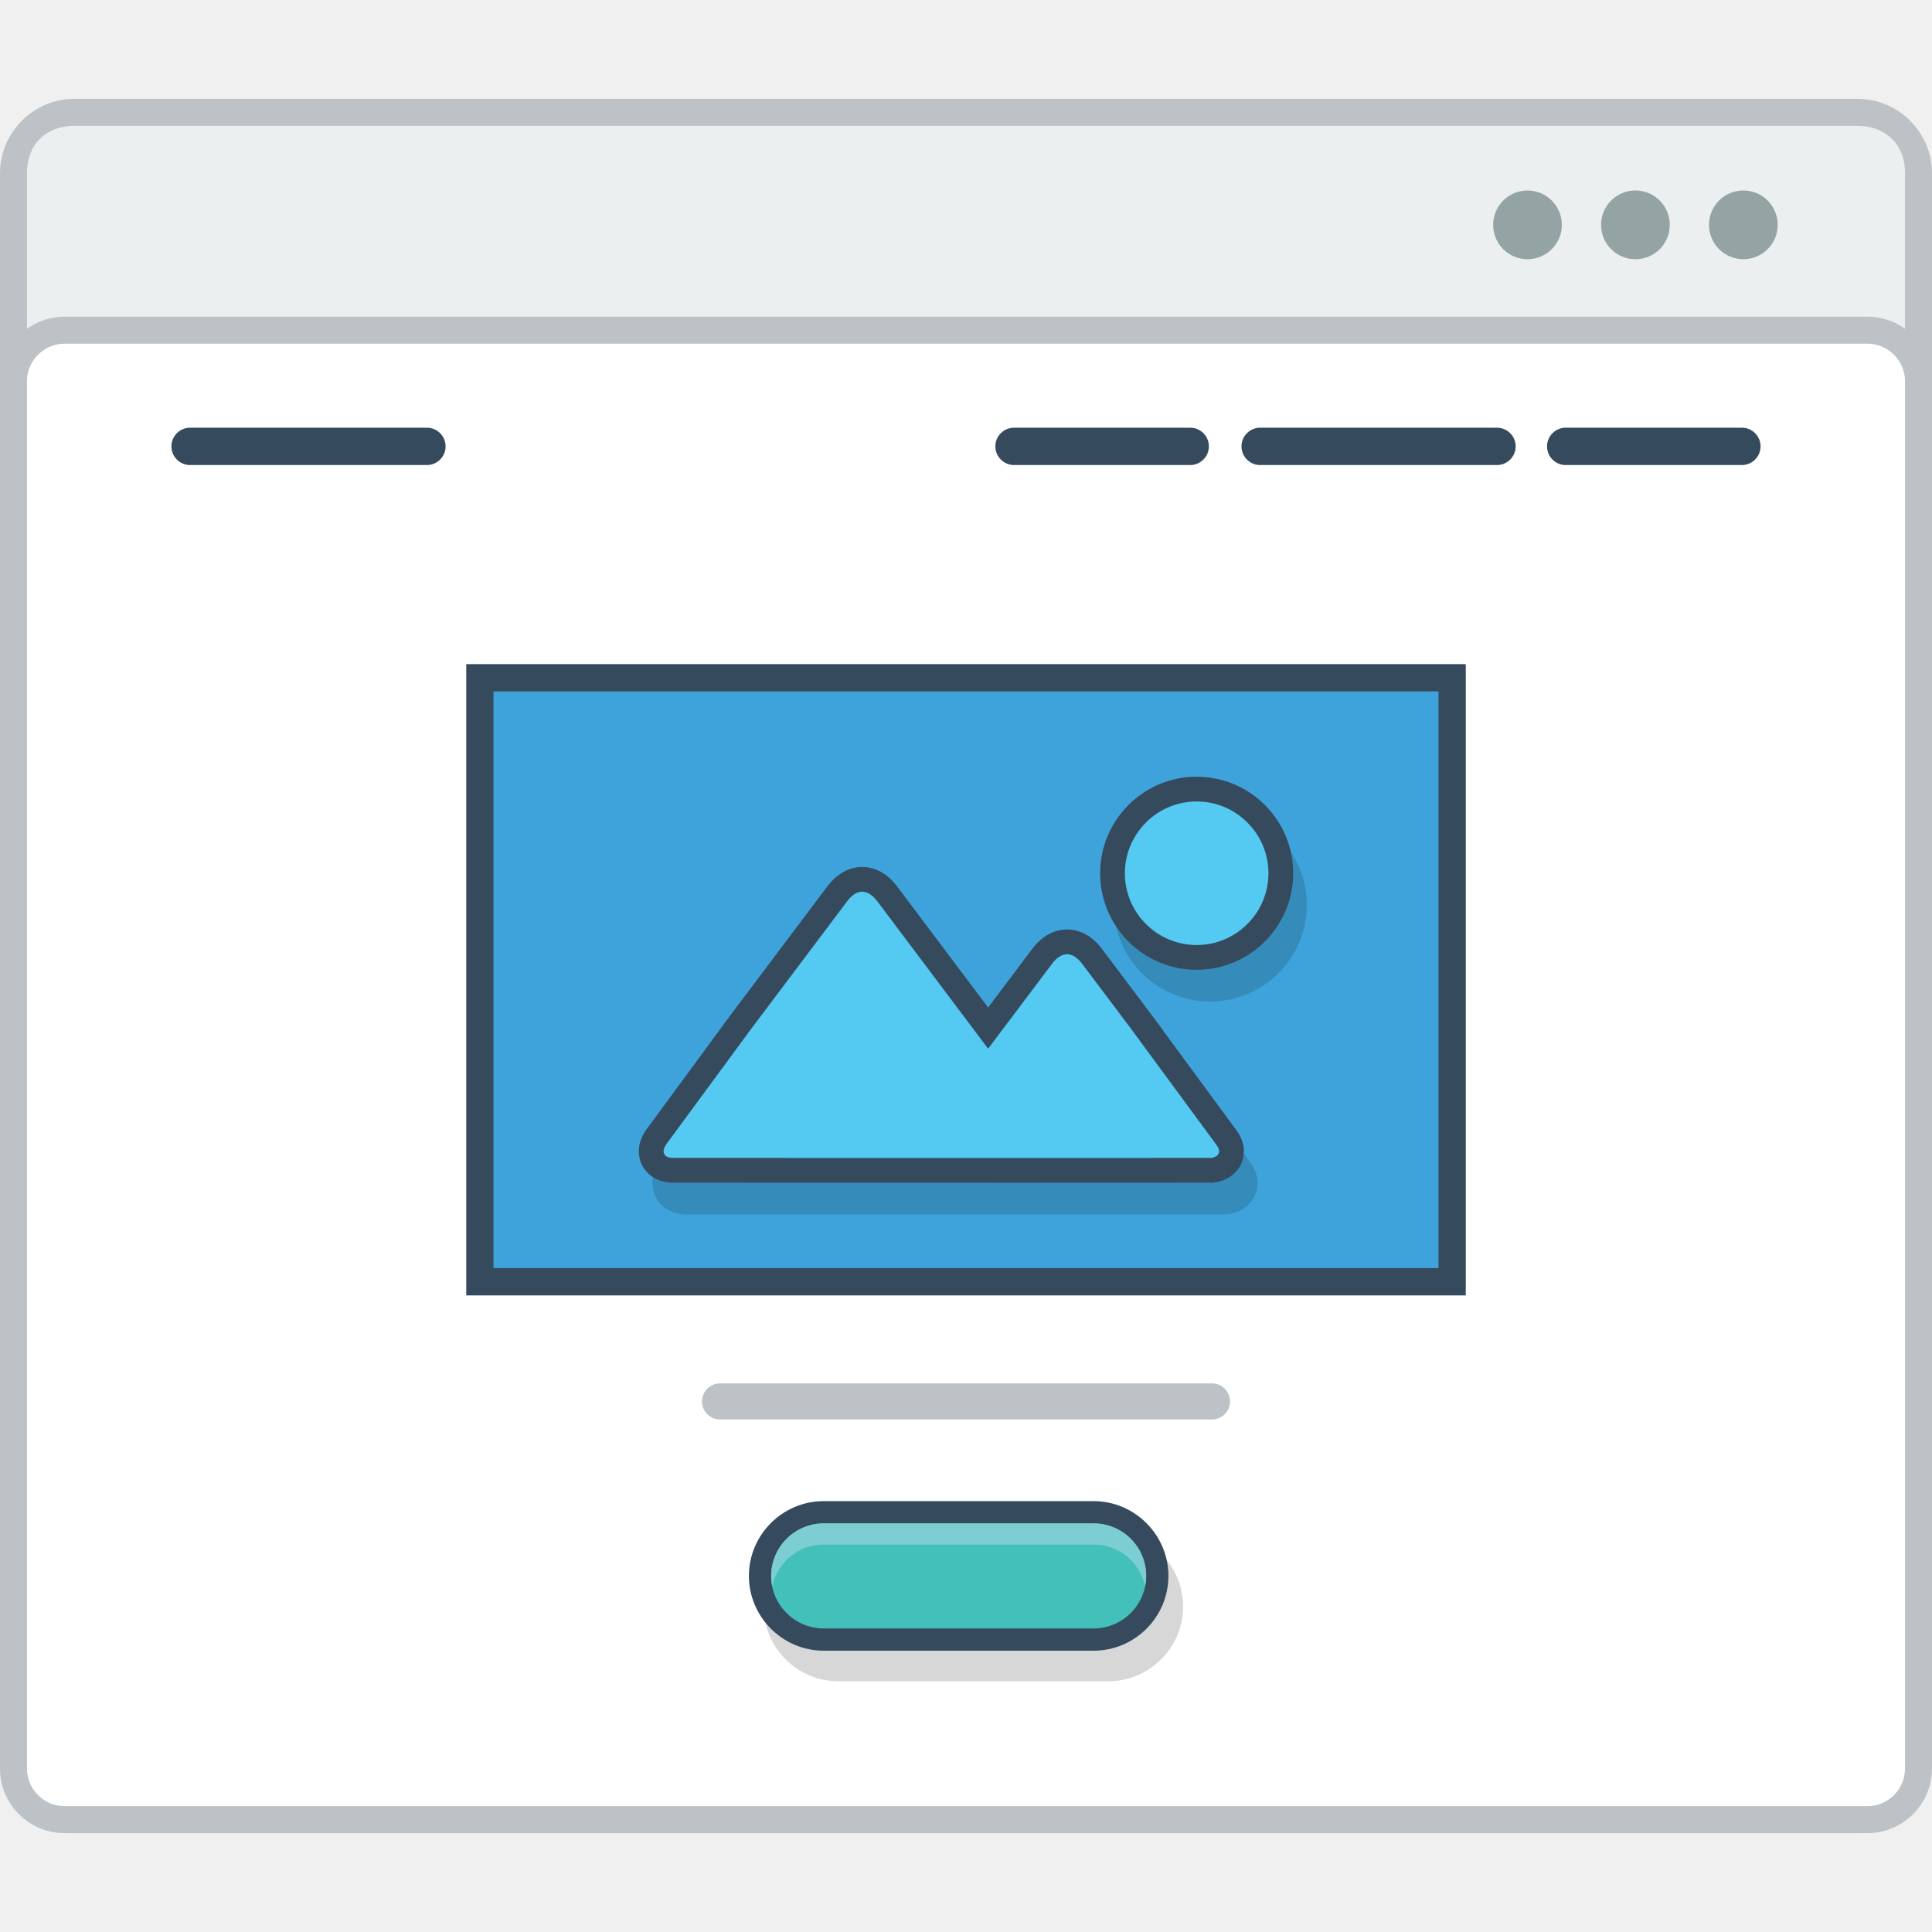
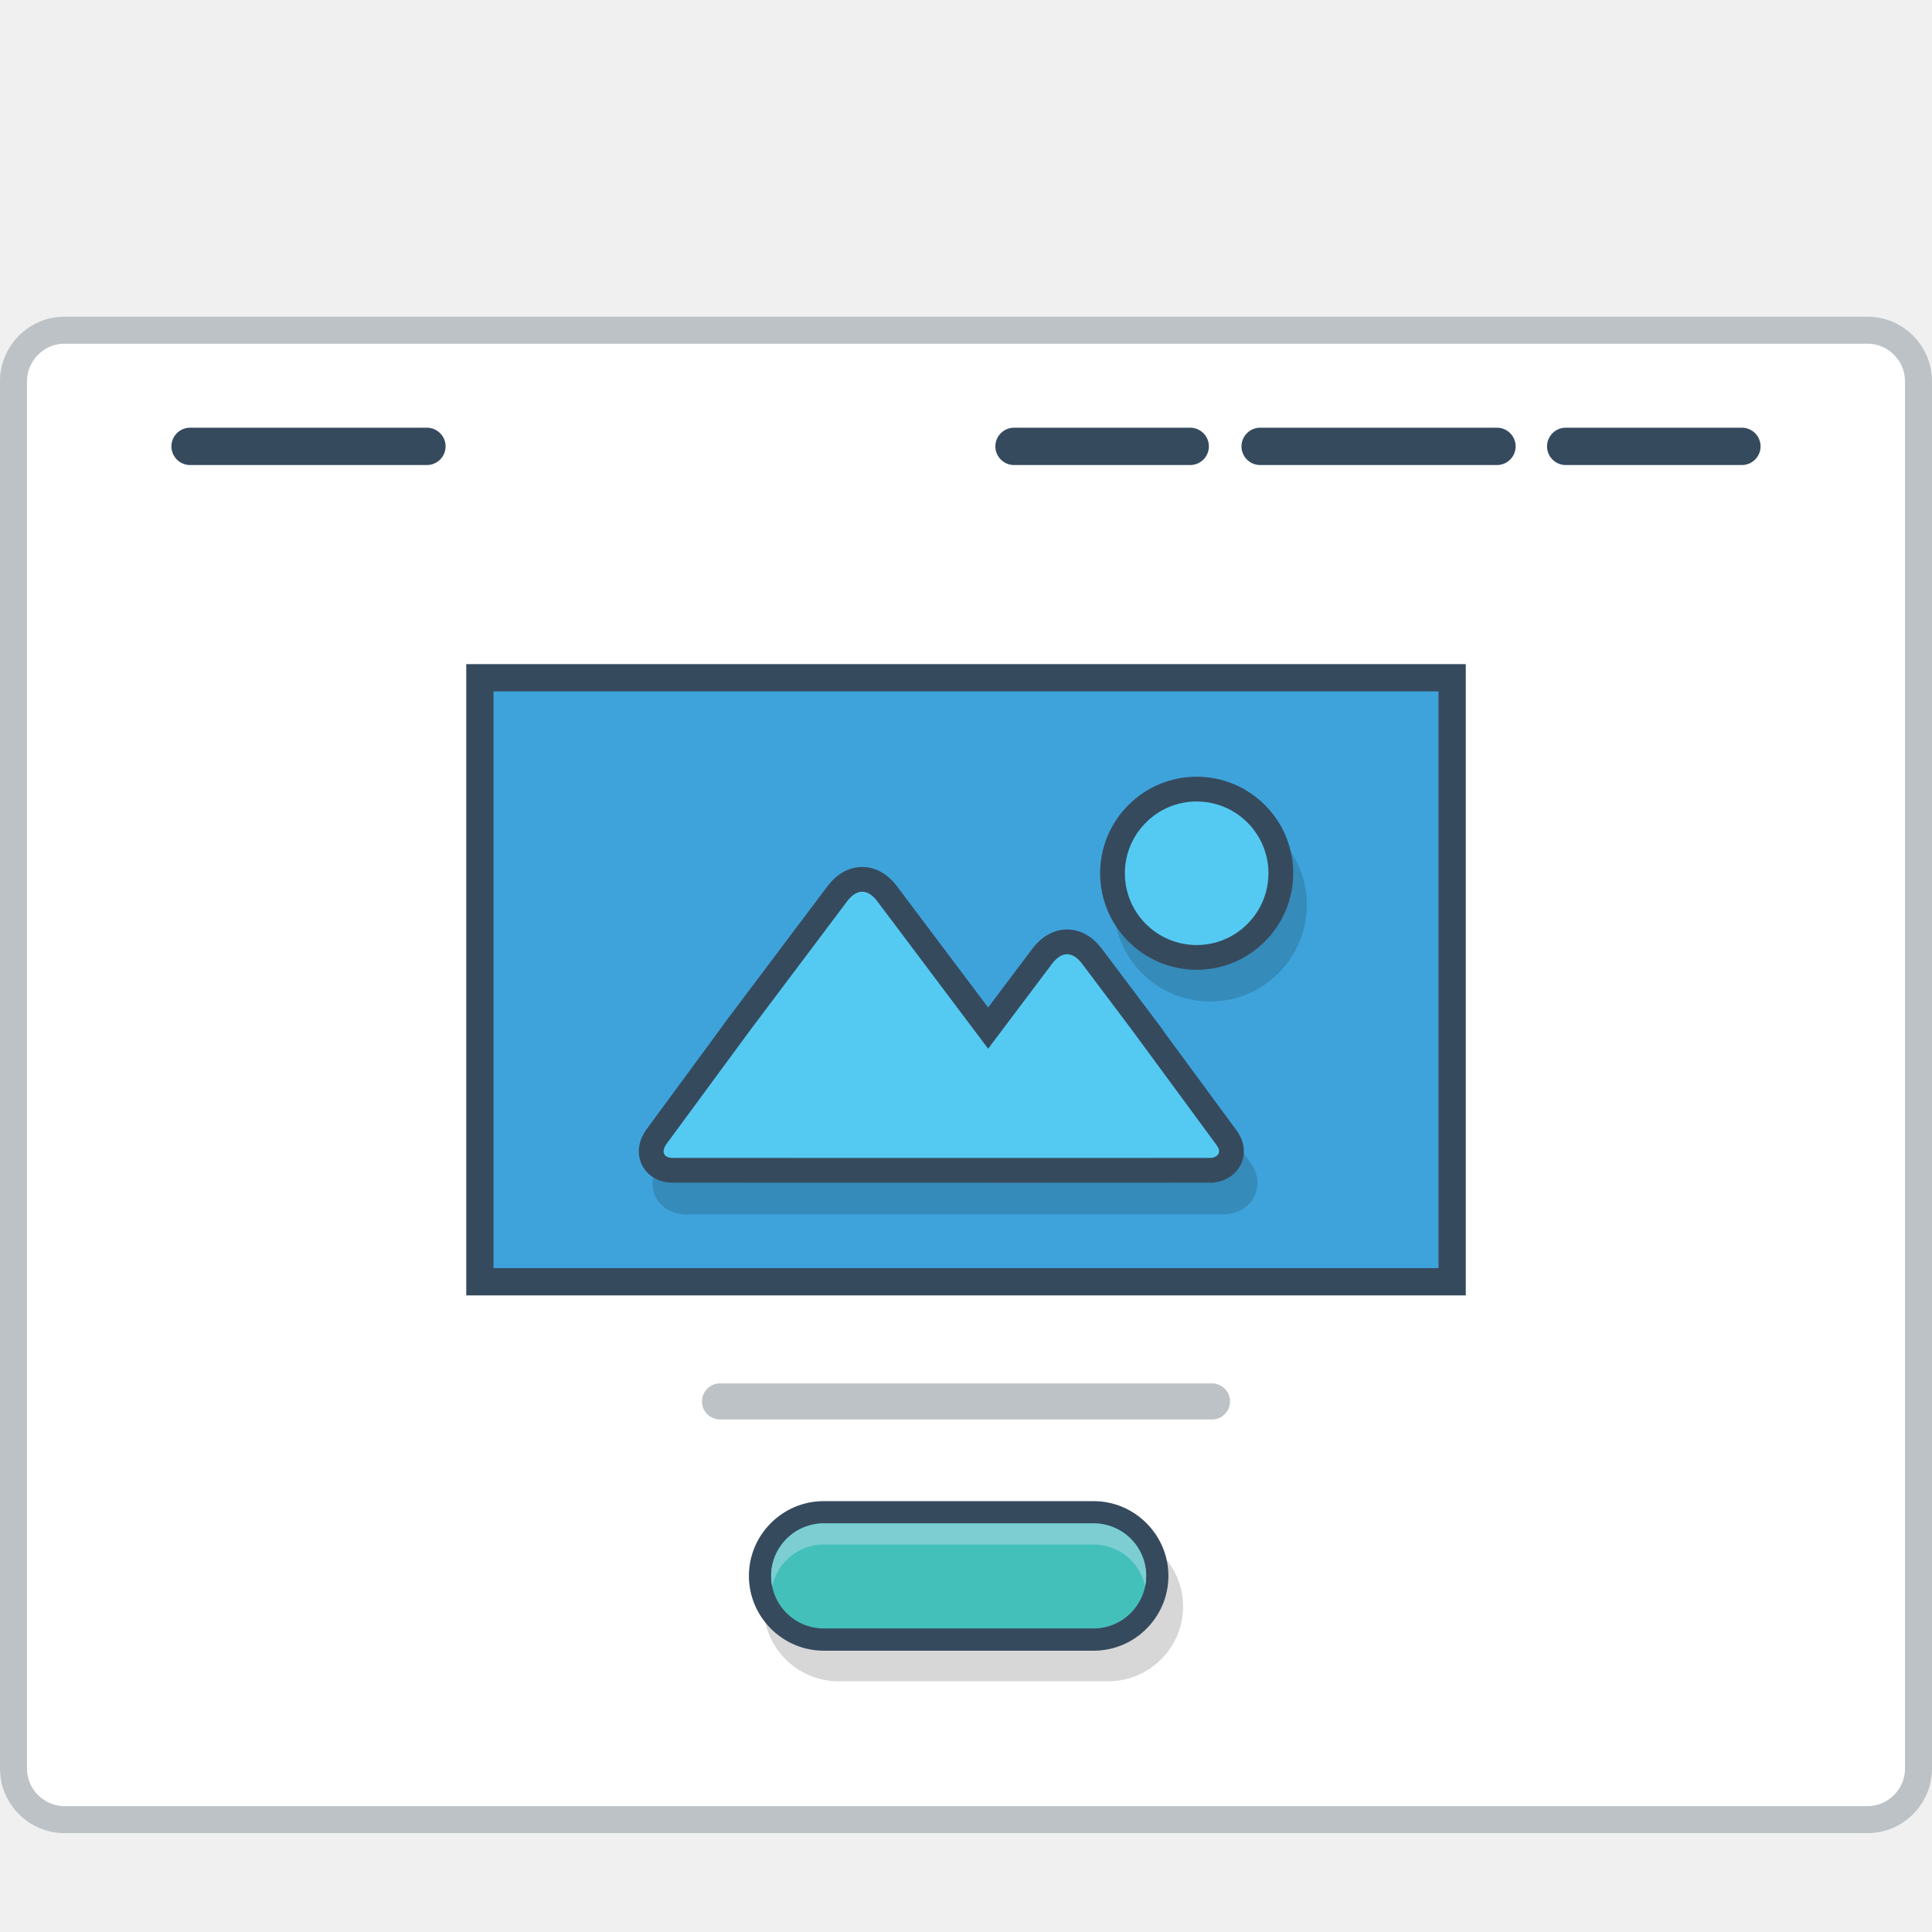
<svg xmlns="http://www.w3.org/2000/svg" version="1.0" id="Layer_1" x="0px" y="0px" width="800px" height="800px" viewBox="189.194 211.208 420.65 377.598" enable-background="new 0 0 800 800" xml:space="preserve">
  <g>
-     <path fill="#BCC2C6" d="M205.389,211.208h388.261c4.455,0,8.507,1.824,11.439,4.756v0.017c2.932,2.932,4.755,6.975,4.755,11.427   v345.207c0,4.439-1.823,8.487-4.755,11.419v0.016c-2.933,2.933-6.984,4.756-11.439,4.756H205.389   c-4.459,0-8.512-1.823-11.438-4.756v-0.016c-2.933-2.932-4.756-6.979-4.756-11.419V227.407c0-4.452,1.823-8.495,4.756-11.427   v-0.017C196.877,213.031,200.93,211.208,205.389,211.208" />
-     <path fill="#EBEFF0" d="M603.968,227.407v345.207c0,6.497-4.53,10.319-10.318,10.319H205.389c-5.78,0-10.319-3.715-10.319-10.319   V227.407c0-6.738,4.56-10.323,10.319-10.323h388.261C599.425,217.083,603.968,220.79,603.968,227.407" />
    <path fill="#BCC2C6" d="M203.251,258.634h392.534c3.873,0,7.388,1.578,9.932,4.123c2.546,2.544,4.127,6.063,4.127,9.932v302.065   c0,3.864-1.581,7.379-4.127,9.927c-2.544,2.55-6.059,4.123-9.932,4.123H203.251c-3.867,0-7.382-1.573-9.931-4.123   c-2.544-2.548-4.126-6.063-4.126-9.927V272.688c0-3.869,1.582-7.387,4.126-9.932C195.869,260.212,199.384,258.634,203.251,258.634" />
    <path fill-rule="evenodd" clip-rule="evenodd" fill="#FFFFFF" d="M203.251,264.51c-2.177,0-4.238,0.867-5.774,2.407   c-1.541,1.536-2.407,3.602-2.407,5.771v302.065c0,2.166,0.866,4.231,2.407,5.771c1.536,1.541,3.598,2.407,5.774,2.407h392.534   c2.179,0,4.239-0.866,5.777-2.407c1.536-1.54,2.405-3.598,2.405-5.771V272.688c0-2.174-0.869-4.235-2.405-5.771   c-1.538-1.541-3.604-2.407-5.777-2.407H203.251z" />
    <path fill="#364A5E" d="M530.094,282.803h38.361c2.236,0,4.064,1.828,4.064,4.064v0.004c0,2.24-1.828,4.064-4.064,4.064h-38.361   c-2.239,0-4.066-1.824-4.066-4.064v-0.004C526.027,284.631,527.854,282.803,530.094,282.803" />
    <path fill="#364A5E" d="M463.563,282.803h51.562c2.24,0,4.068,1.828,4.068,4.064v0.004c0,2.24-1.828,4.064-4.068,4.064h-51.562   c-2.236,0-4.064-1.824-4.064-4.064v-0.004C459.498,284.631,461.326,282.803,463.563,282.803" />
    <path fill="#364A5E" d="M409.975,282.803h38.36c2.239,0,4.066,1.828,4.066,4.064v0.004c0,2.24-1.827,4.064-4.066,4.064h-38.36   c-2.237,0-4.064-1.824-4.064-4.064v-0.004C405.91,284.631,407.737,282.803,409.975,282.803" />
    <path fill="#364A5E" d="M230.577,282.803h51.566c2.236,0,4.069,1.828,4.069,4.064v0.004c0,2.24-1.833,4.064-4.069,4.064h-51.566   c-2.235,0-4.063-1.824-4.063-4.064v-0.004C226.514,284.631,228.342,282.803,230.577,282.803" />
-     <path fill-rule="evenodd" clip-rule="evenodd" fill="#94A4A5" d="M545.269,231.154c4.136,0,7.483,3.356,7.483,7.488   c0,4.131-3.348,7.479-7.483,7.479c-4.131,0-7.479-3.348-7.479-7.479C537.79,234.511,541.138,231.154,545.269,231.154    M568.769,231.154c4.131,0,7.482,3.356,7.482,7.488c0,4.126-3.352,7.479-7.482,7.479c-4.136,0-7.483-3.348-7.483-7.479   C561.285,234.511,564.638,231.154,568.769,231.154z M521.774,231.154c4.13,0,7.479,3.356,7.479,7.488   c0,4.131-3.35,7.479-7.479,7.479c-4.135,0-7.482-3.353-7.482-7.479C514.292,234.511,517.64,231.154,521.774,231.154z" />
    <polygon fill="#364A5E" points="295.456,334.282 503.586,334.282 508.332,334.282 508.332,339.029 508.332,466.982 508.332,471.73   503.586,471.73 295.456,471.73 290.709,471.73 290.709,466.982 290.709,339.029 290.709,334.282  " />
    <rect x="296.644" y="340.216" fill="#3EA3DB" width="205.755" height="125.568" />
    <path opacity="0.15" fill="#010101" d="M460.856,378.56c-2.087-2.078-4.968-3.365-8.158-3.365s-6.071,1.287-8.157,3.365   c-2.082,2.082-3.365,4.968-3.365,8.158c0,3.181,1.286,6.067,3.373,8.149c2.082,2.086,4.965,3.373,8.149,3.373   c3.19,0,6.071-1.287,8.158-3.365c2.078-2.082,3.364-4.968,3.364-8.158S462.935,380.642,460.856,378.56 M452.698,365.697   c5.788,0,11.04,2.353,14.847,6.159l0.016,0.017c3.807,3.801,6.159,9.053,6.159,14.845s-2.353,11.043-6.159,14.846l-0.016,0.017   c-3.807,3.806-9.059,6.158-14.847,6.158c-5.805,0-11.061-2.353-14.867-6.158c-3.801-3.802-6.153-9.062-6.153-14.862   c0-5.792,2.353-11.044,6.153-14.845l0.021-0.017C441.658,368.049,446.906,365.697,452.698,365.697z M442.634,417.229   L442.634,417.229l0.142,0.191l2.666,3.54l-0.039,0.034l15.952,21.687c1.142,1.55,1.63,3.115,1.63,4.59h-0.021   c0,1.157-0.287,2.224-0.791,3.148c-0.483,0.873-1.149,1.606-1.94,2.19c-1.312,0.965-3.002,1.498-4.701,1.498v-0.017l-40.103,0.017   l-76.779-0.017c-1.853,0-3.457-0.532-4.693-1.44c-0.854-0.625-1.528-1.425-2.003-2.374h-0.021c-0.444-0.899-0.683-1.899-0.678-2.99   h-0.017c0-1.59,0.55-3.272,1.735-4.889l16.804-22.844l-0.017-0.025l1.536-2.04l0.188-0.26l0,0l0.033-0.033l20.771-27.613   c0.734-0.974,1.532-1.782,2.384-2.419c1.622-1.225,3.396-1.82,5.237-1.812c1.836,0.008,3.591,0.621,5.181,1.812   c0.854,0.641,1.652,1.449,2.379,2.419l19.833,26.364l9.596-12.755c0.724-0.97,1.523-1.778,2.372-2.416   c1.595-1.199,3.361-1.811,5.205-1.815c1.833-0.004,3.602,0.596,5.222,1.812c0.846,0.633,1.646,1.44,2.378,2.419l10.528,13.996   L442.634,417.229z M451.032,444.629l-16.041-21.803l-0.674-0.916l-9.812-13.043l-0.024-0.033l-0.021,0.033l-11.084,14.741   l-2.295,3.048l-3.781,5.031l-3.785-5.031l-2.292-3.048l-21.324-28.35l-0.021-0.033l-0.024,0.033l-20.138,26.769l-0.596,0.807   l-16.028,21.795l72.336,0.018L451.032,444.629z" />
    <path fill="#364A5E" d="M449.742,358.792c5.788,0,11.038,2.353,14.845,6.155l0.021,0.021c3.802,3.801,6.154,9.053,6.154,14.841   c0,5.792-2.353,11.043-6.154,14.849l-0.021,0.017c-3.807,3.806-9.057,6.155-14.845,6.155c-5.806,0-11.06-2.353-14.866-6.155   c-3.799-3.802-6.155-9.062-6.155-14.866c0-5.789,2.353-11.04,6.155-14.841l0.02-0.021   C438.702,361.145,443.949,358.792,449.742,358.792 M439.677,410.317L439.677,410.317l0.142,0.199l2.665,3.539l-0.033,0.034   l15.949,21.678c1.142,1.55,1.623,3.115,1.623,4.598h-0.016c0,1.158-0.288,2.216-0.792,3.148c-0.479,0.867-1.148,1.607-1.94,2.19   c-1.312,0.957-3.003,1.499-4.701,1.499v-0.024l-40.102,0.016l-76.785-0.016c-1.849,0-3.451-0.518-4.688-1.433   c-0.854-0.633-1.527-1.434-2.002-2.374h-0.021c-0.446-0.899-0.679-1.906-0.679-2.989h-0.018c0-1.591,0.551-3.282,1.737-4.889   l16.803-22.846l-0.017-0.033l1.536-2.032l0.188-0.25l0,0l0.033-0.05l20.771-27.609c0.732-0.974,1.533-1.782,2.382-2.416   c1.625-1.224,3.399-1.824,5.238-1.811c1.837,0.004,3.59,0.616,5.181,1.811c0.85,0.637,1.654,1.445,2.378,2.416l19.83,26.369   l9.599-12.76c0.725-0.965,1.529-1.773,2.374-2.415c1.595-1.199,3.36-1.808,5.205-1.815c1.837,0,3.603,0.6,5.223,1.812   c0.845,0.637,1.644,1.445,2.377,2.419l10.527,14L439.677,410.317z" />
    <path fill-rule="evenodd" clip-rule="evenodd" fill="#54CAF2" d="M449.742,364.186c4.154,0,8.095,1.636,11.03,4.576l0.021,0.017   c2.938,2.94,4.576,6.875,4.576,11.031c0,4.16-1.638,8.095-4.576,11.035l-0.021,0.017c-2.936,2.94-6.876,4.58-11.03,4.58   c-4.166,0-8.107-1.636-11.052-4.58c-2.944-2.944-4.578-6.888-4.578-11.052c0-4.156,1.638-8.091,4.578-11.031l0.016-0.017   C441.646,365.822,445.582,364.186,449.742,364.186" />
    <path fill-rule="evenodd" clip-rule="evenodd" fill="#54CAF2" d="M404.339,418.012l13.909-18.484   c0.373-0.496,0.807-0.97,1.307-1.345c0.588-0.446,1.229-0.733,1.979-0.733c0.739-0.004,1.382,0.287,1.966,0.729   c0.498,0.375,0.931,0.85,1.306,1.35l10.666,14.179l18.585,25.261c0.213,0.283,0.424,0.648,0.516,0.982l0.041,0.15v0.424   l-0.037,0.143c-0.078,0.282-0.258,0.516-0.499,0.69c-0.313,0.234-0.713,0.367-1.101,0.426l-0.074,0.008l-40.435,0.016   l-76.776-0.016c-0.496,0-1.09-0.084-1.494-0.383l-0.213-0.158l-0.296-0.608V440.1l0.029-0.117c0.101-0.449,0.366-0.924,0.642-1.299   l18.369-24.969l20.912-27.797c0.375-0.5,0.809-0.974,1.307-1.354c0.592-0.441,1.229-0.729,1.978-0.729   c0.742,0.004,1.384,0.3,1.972,0.737c0.498,0.375,0.932,0.849,1.306,1.345L404.339,418.012z" />
    <path fill="#D7D7D7" d="M430.507,531.229h-58.777c-2.263,0-4.318,0.933-5.81,2.415c-1.491,1.499-2.419,3.549-2.419,5.813   s0.923,4.33,2.407,5.805l0.012,0.017c1.482,1.482,3.539,2.407,5.81,2.407h58.777c2.257,0,4.314-0.933,5.81-2.424   c1.49-1.49,2.415-3.548,2.415-5.805c0-2.265-0.925-4.322-2.411-5.813C434.829,532.154,432.771,531.229,430.507,531.229    M371.729,523.176h58.777c4.473,0,8.537,1.832,11.484,4.781l0.018,0.008c2.948,2.956,4.78,7.021,4.78,11.493   c0,4.48-1.832,8.553-4.78,11.501c-2.949,2.948-7.018,4.781-11.502,4.781h-58.777c-4.465,0-8.533-1.833-11.489-4.781l-0.004-0.008   l-0.01-0.008c-2.947-2.957-4.78-7.021-4.78-11.485c0-4.48,1.833-8.553,4.78-11.501   C363.177,525.008,367.243,523.176,371.729,523.176z" />
    <path fill="#364A5E" d="M368.53,516.521h58.783c4.468,0,8.536,1.832,11.484,4.78l0.012,0.017c2.953,2.949,4.781,7.014,4.781,11.484   l0,0c0,4.49-1.828,8.555-4.781,11.503c-2.942,2.948-7.02,4.779-11.496,4.779H368.53c-4.463,0-8.527-1.831-11.485-4.779l-0.008-0.01   l-0.008-0.008c-2.948-2.956-4.777-7.021-4.777-11.485l0,0c0-4.48,1.829-8.553,4.777-11.501   C359.977,518.354,364.05,516.521,368.53,516.521" />
    <path fill="#43C0B9" d="M427.313,521.368c3.035,0,5.938,1.199,8.082,3.349c2.148,2.147,3.354,5.047,3.354,8.086   c0,3.04-1.213,5.931-3.362,8.079c-2.144,2.141-5.038,3.357-8.073,3.357H368.53c-3.034,0-5.929-1.2-8.078-3.341l-0.013-0.017   c-2.149-2.141-3.344-5.039-3.344-8.079c0-3.039,1.212-5.929,3.356-8.078c2.149-2.14,5.038-3.356,8.078-3.356H427.313z" />
    <path fill="#7CCED2" d="M427.313,521.368c3.035,0,5.938,1.199,8.082,3.349c2.148,2.147,3.354,5.047,3.354,8.086   c0,0.775-0.084,1.55-0.238,2.3c-0.445-2.175-1.521-4.182-3.115-5.78c-2.145-2.141-5.047-3.349-8.082-3.349H368.53   c-3.04,0-5.929,1.208-8.078,3.356c-1.596,1.599-2.673,3.607-3.119,5.78c-0.157-0.75-0.237-1.524-0.237-2.308   c0-3.039,1.212-5.929,3.356-8.078c2.149-2.14,5.038-3.356,8.078-3.356H427.313z" />
    <path fill-rule="evenodd" clip-rule="evenodd" fill="#BCC2C6" d="M345.96,490.886h107.117c2.161,0,3.932,1.767,3.932,3.932l0,0   c0,2.165-1.771,3.923-3.932,3.923H345.96c-2.161,0-3.927-1.758-3.927-3.923l0,0C342.033,492.652,343.799,490.886,345.96,490.886" />
  </g>
</svg>
